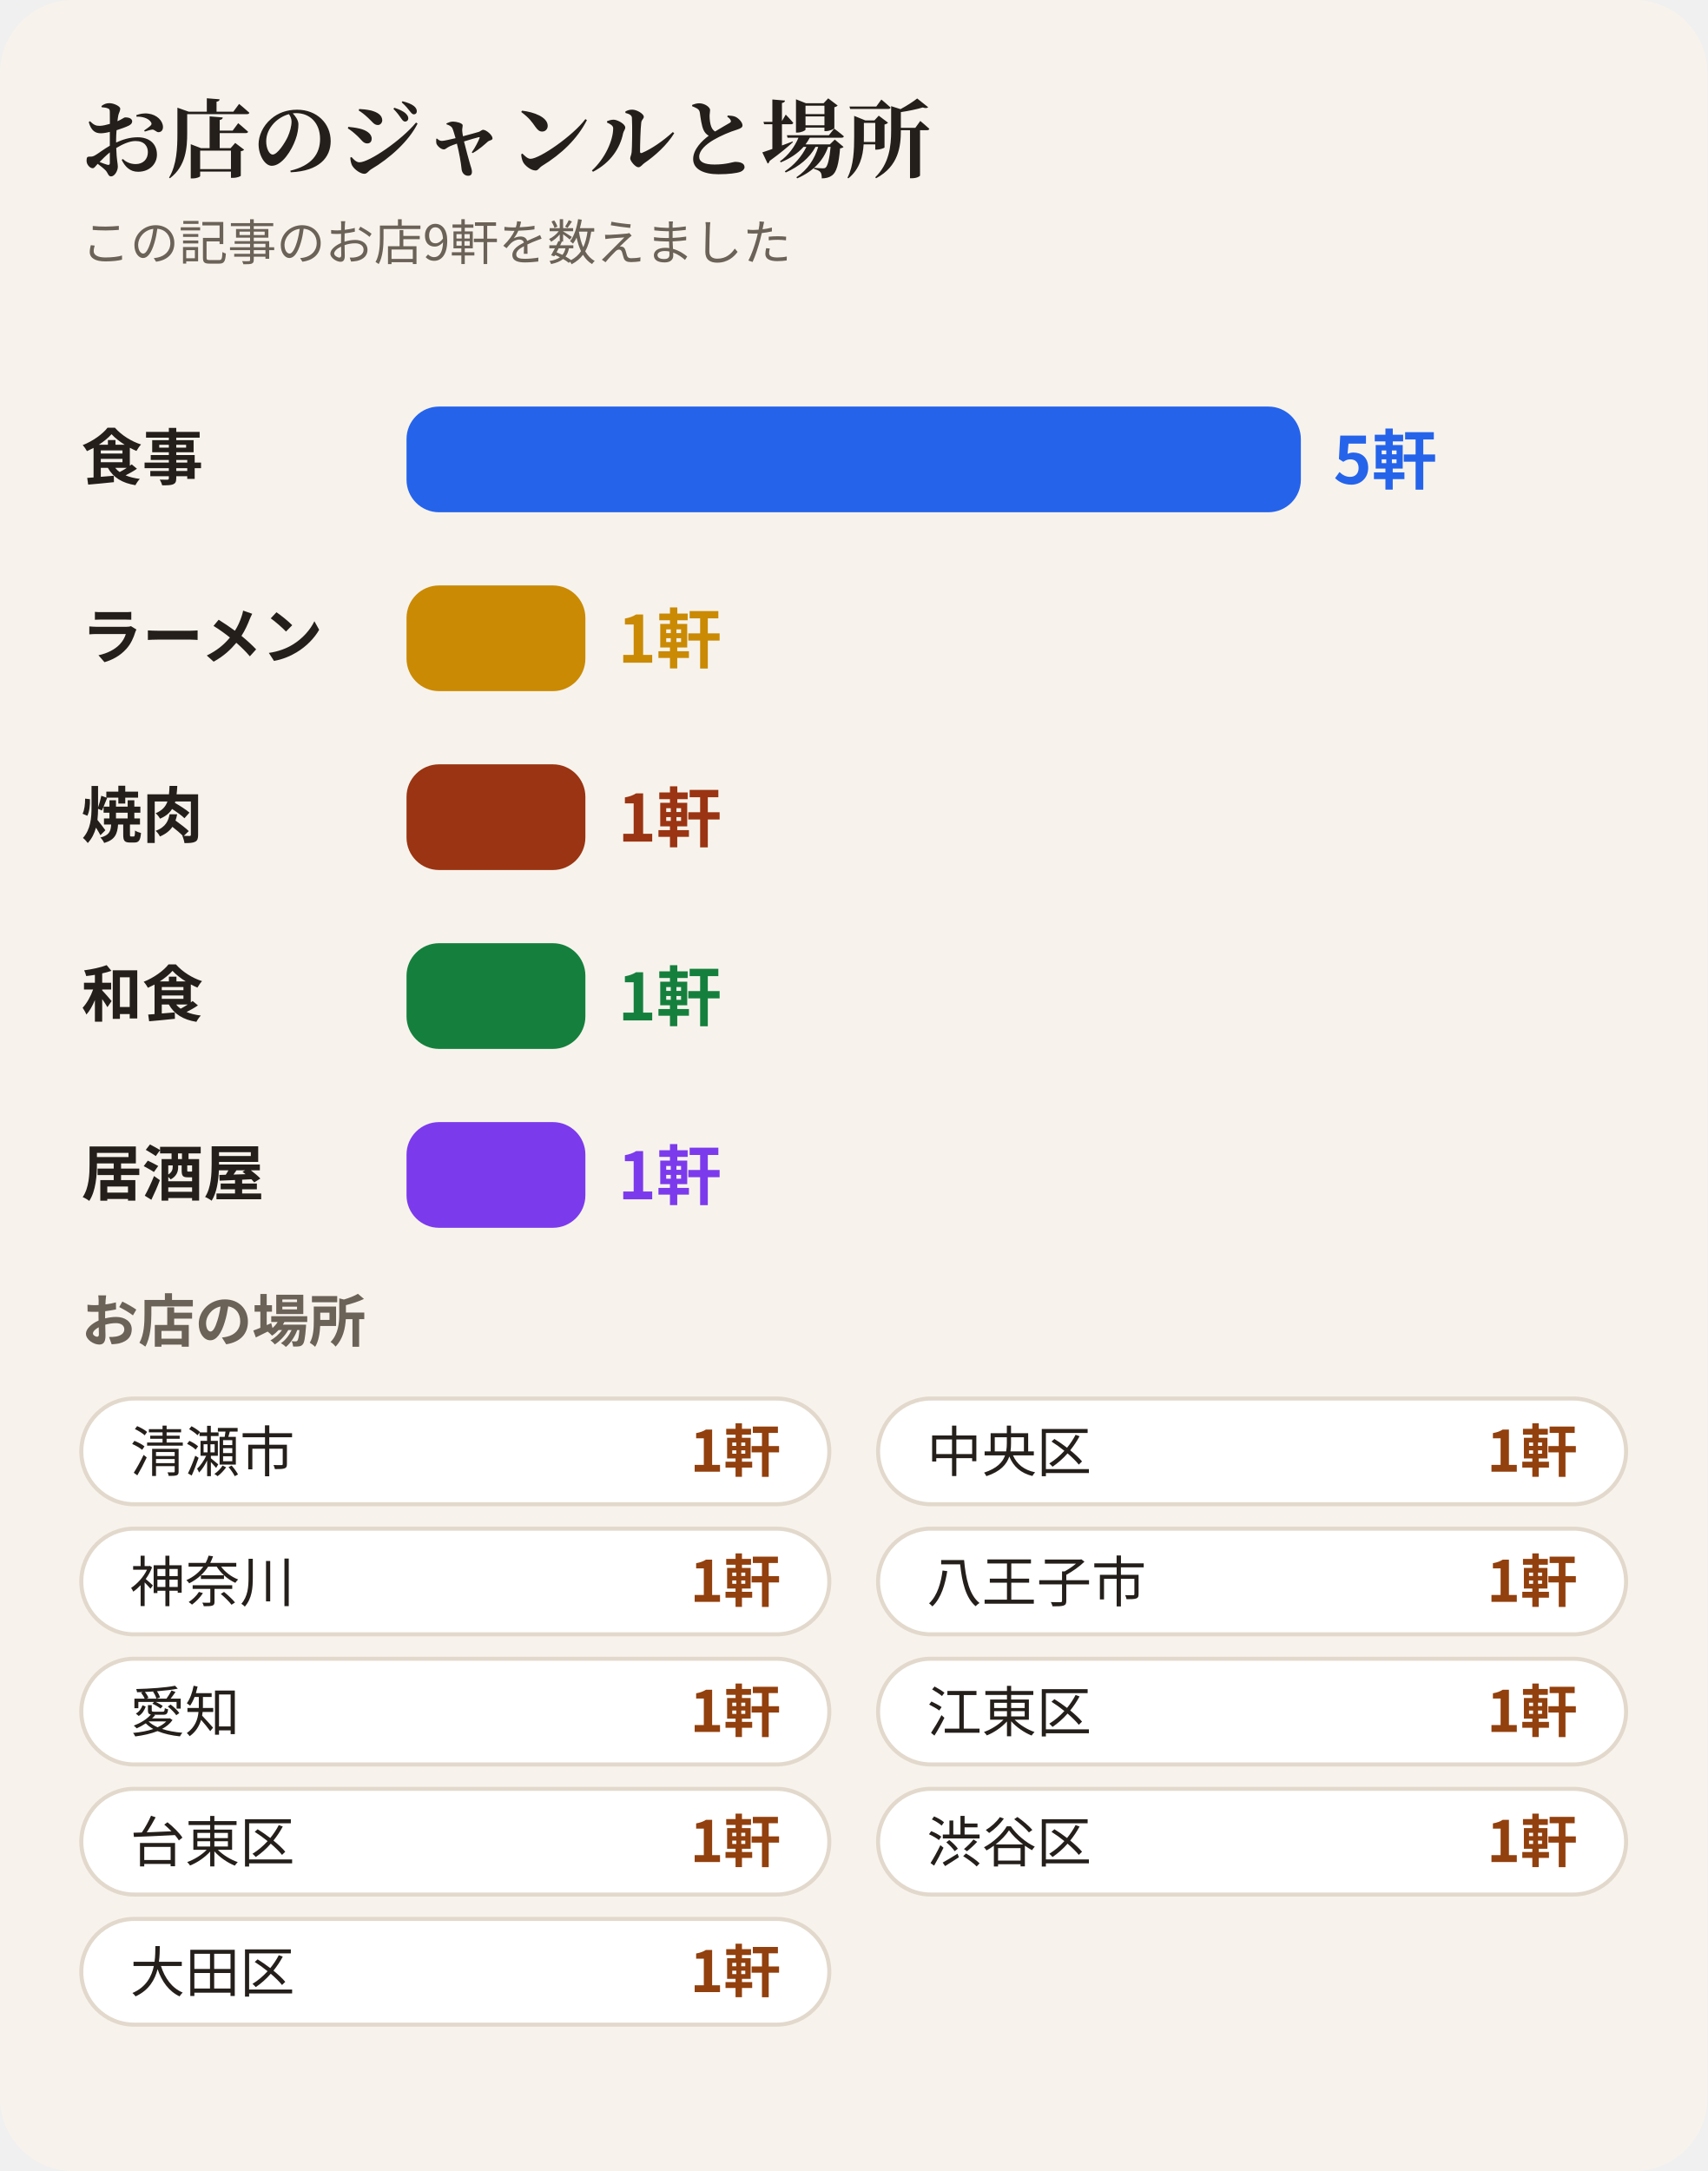
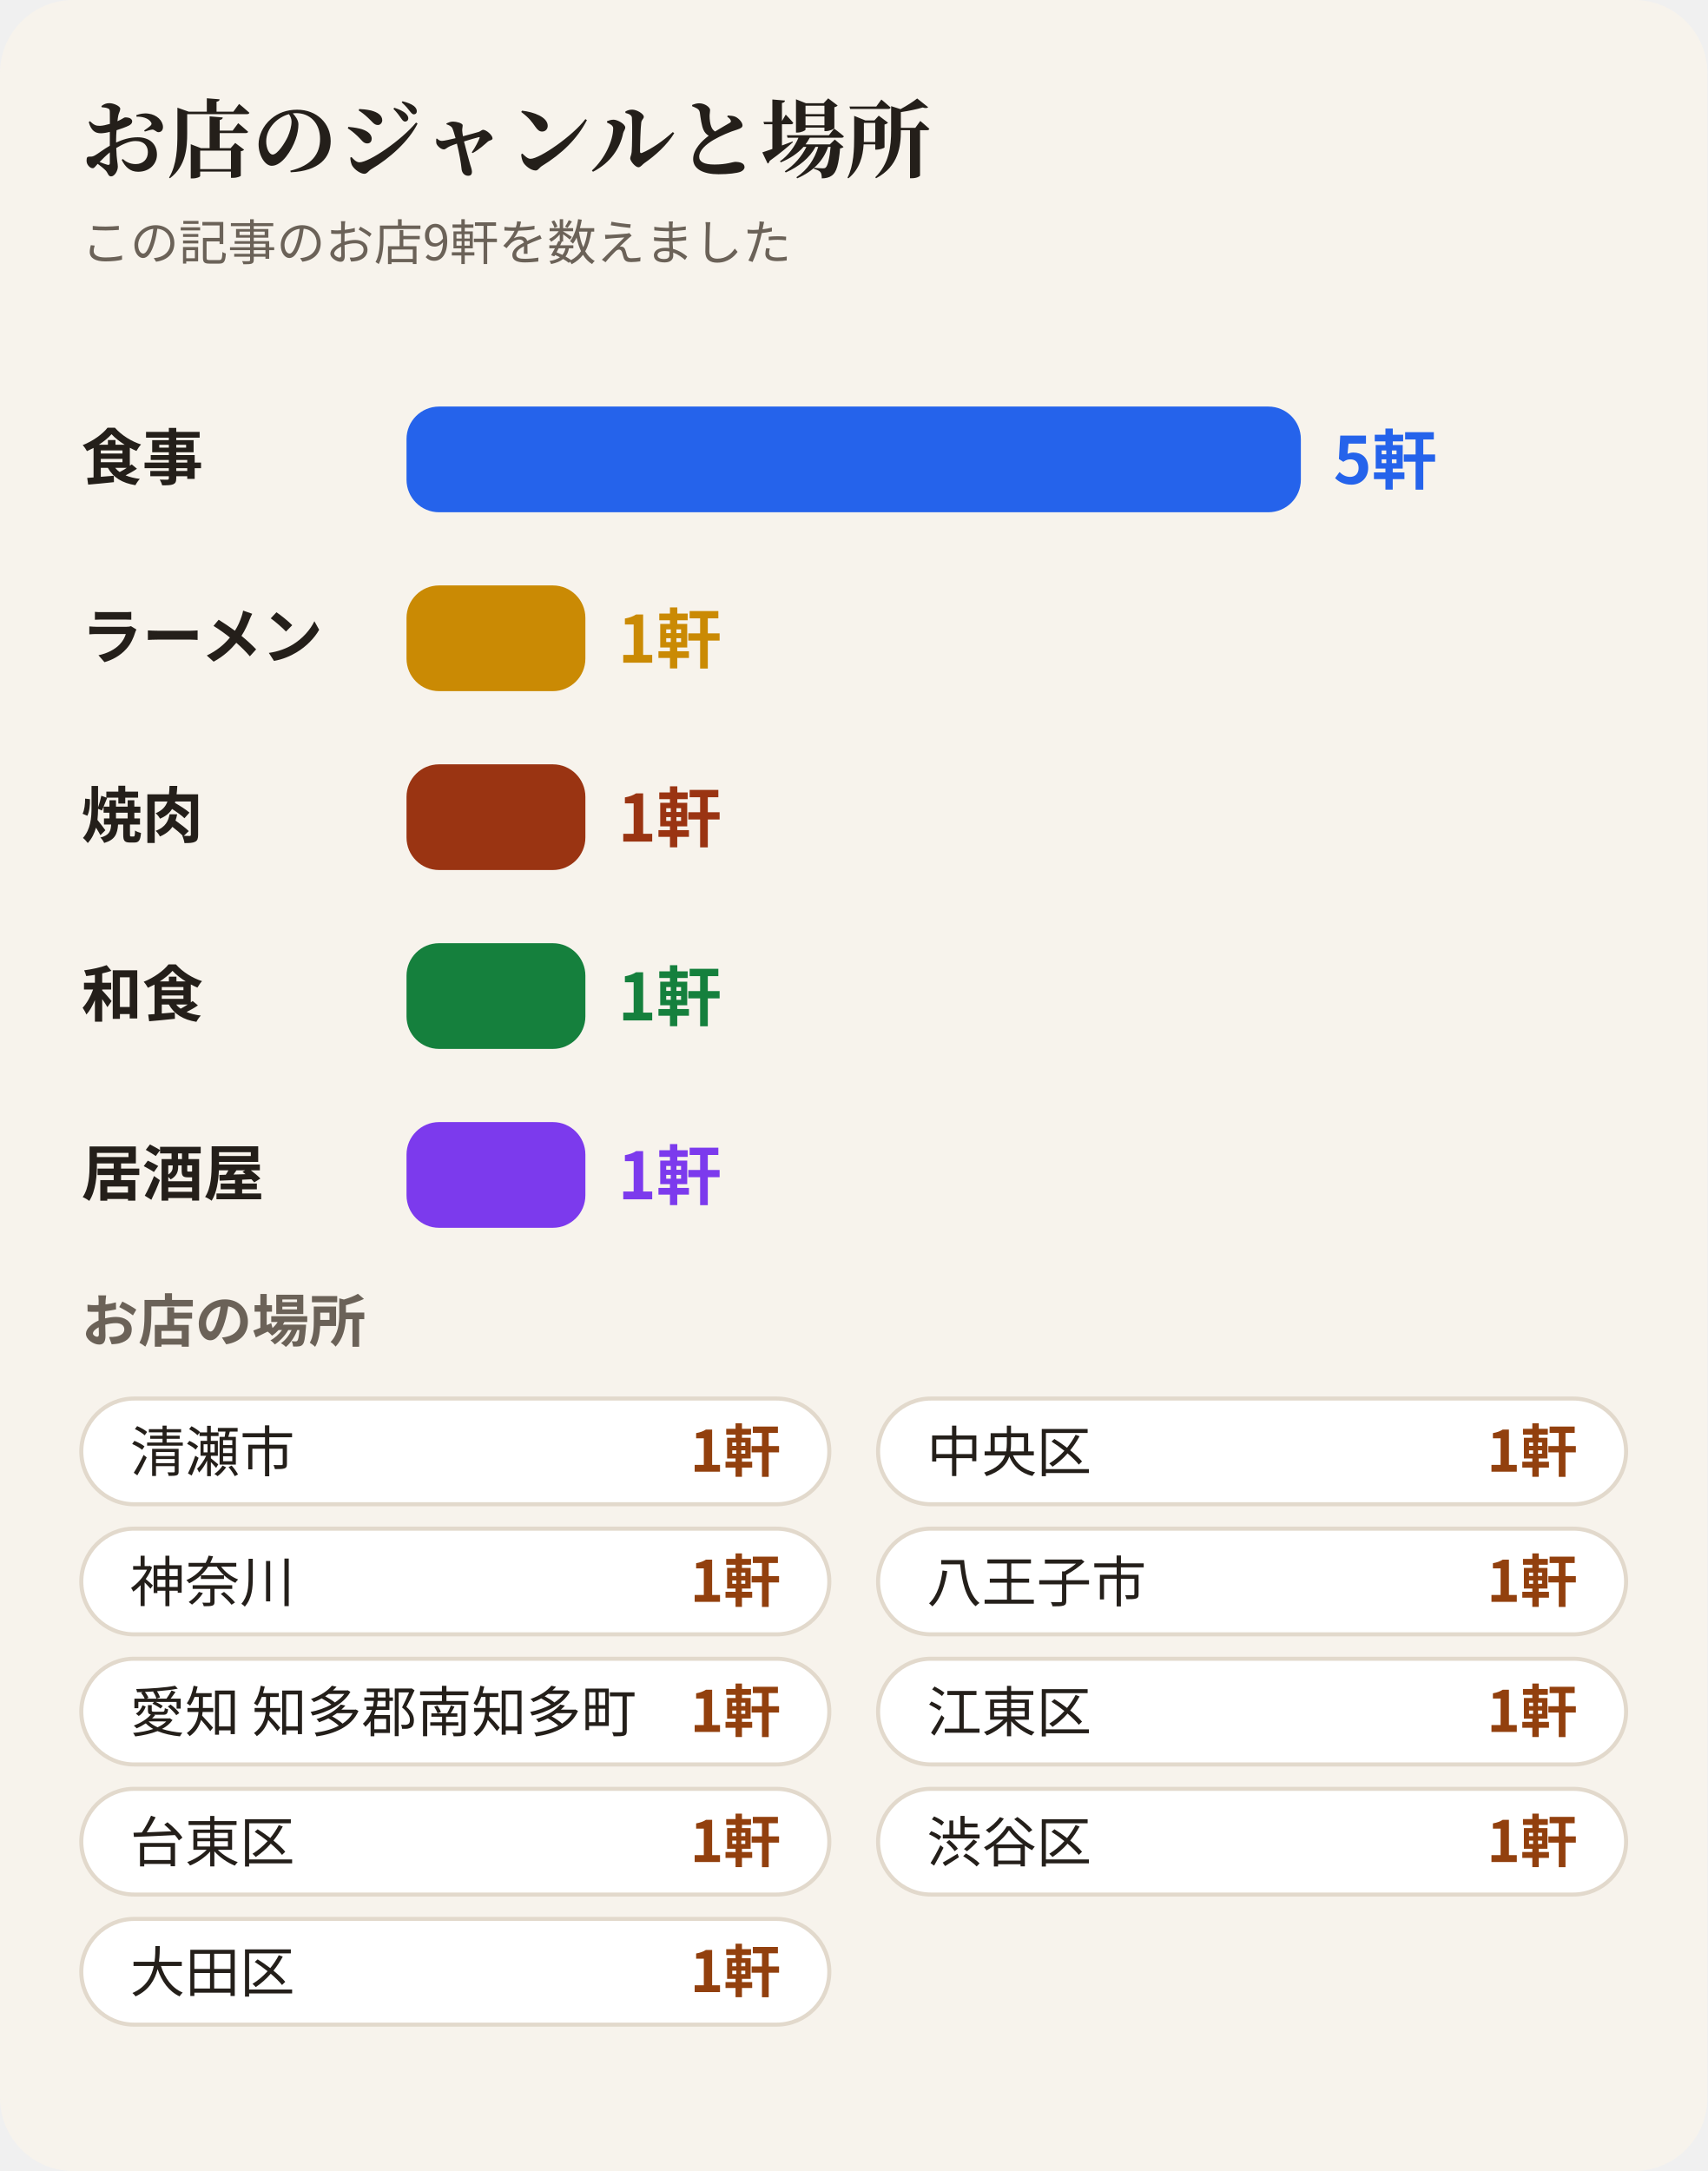
<svg xmlns="http://www.w3.org/2000/svg" viewBox="0 0 420 534" width="420" height="534" font-family="'Hiragino Sans','Noto Sans CJK JP','Noto Sans JP',sans-serif">
  <rect width="420" height="534" rx="18" fill="#F7F3EC" />
  <text x="20" y="42" font-size="21" font-weight="800" fill="#241F1A" font-family="'Hiragino Mincho ProN','Noto Serif CJK JP','Noto Serif JP',serif">お店のジャンルと場所</text>
  <text x="20" y="64" font-size="12" fill="#6B6258">この記事のお店9軒を数えました</text>
  <text x="20" y="118" font-size="15" font-weight="700" fill="#241F1A">食事</text>
  <rect x="100" y="100" width="220" height="26" rx="8" fill="#2563eb" />
  <text x="328" y="119" font-size="16" font-weight="800" fill="#2563eb">5軒</text>
  <text x="20" y="162" font-size="15" font-weight="700" fill="#241F1A">ラーメン</text>
  <rect x="100" y="144" width="44" height="26" rx="8" fill="#ca8a04" />
  <text x="152" y="163" font-size="16" font-weight="800" fill="#ca8a04">1軒</text>
  <text x="20" y="206" font-size="15" font-weight="700" fill="#241F1A">焼肉</text>
  <rect x="100" y="188" width="44" height="26" rx="8" fill="#9a3412" />
  <text x="152" y="207" font-size="16" font-weight="800" fill="#9a3412">1軒</text>
  <text x="20" y="250" font-size="15" font-weight="700" fill="#241F1A">和食</text>
  <rect x="100" y="232" width="44" height="26" rx="8" fill="#15803d" />
  <text x="152" y="251" font-size="16" font-weight="800" fill="#15803d">1軒</text>
  <text x="20" y="294" font-size="15" font-weight="700" fill="#241F1A">居酒屋</text>
  <rect x="100" y="276" width="44" height="26" rx="8" fill="#7c3aed" />
  <text x="152" y="295" font-size="16" font-weight="800" fill="#7c3aed">1軒</text>
  <text x="20" y="330" font-size="14" font-weight="700" fill="#6B6258">お店の場所</text>
  <rect x="20" y="344" width="184" height="26" rx="13" fill="#fff" stroke="#E2D9CC" />
  <text x="32" y="362" font-size="13.5" fill="#241F1A">清瀬市</text>
  <text x="192" y="362" font-size="14" font-weight="800" text-anchor="end" fill="#92400e">1軒</text>
  <rect x="216" y="344" width="184" height="26" rx="13" fill="#fff" stroke="#E2D9CC" />
  <text x="228" y="362" font-size="13.5" fill="#241F1A">中央区</text>
  <text x="388" y="362" font-size="14" font-weight="800" text-anchor="end" fill="#92400e">1軒</text>
  <rect x="20" y="376" width="184" height="26" rx="13" fill="#fff" stroke="#E2D9CC" />
  <text x="32" y="394" font-size="13.5" fill="#241F1A">神奈川</text>
  <text x="192" y="394" font-size="14" font-weight="800" text-anchor="end" fill="#92400e">1軒</text>
  <rect x="216" y="376" width="184" height="26" rx="13" fill="#fff" stroke="#E2D9CC" />
  <text x="228" y="394" font-size="13.5" fill="#241F1A">八王子市</text>
  <text x="388" y="394" font-size="14" font-weight="800" text-anchor="end" fill="#92400e">1軒</text>
  <rect x="20" y="408" width="184" height="26" rx="13" fill="#fff" stroke="#E2D9CC" />
-   <text x="32" y="426" font-size="13.5" fill="#241F1A">愛知</text>
+   <text x="32" y="426" font-size="13.5" fill="#241F1A">愛知 知多郡南知多町</text>
  <text x="192" y="426" font-size="14" font-weight="800" text-anchor="end" fill="#92400e">1軒</text>
  <rect x="216" y="408" width="184" height="26" rx="13" fill="#fff" stroke="#E2D9CC" />
  <text x="228" y="426" font-size="13.5" fill="#241F1A">江東区</text>
  <text x="388" y="426" font-size="14" font-weight="800" text-anchor="end" fill="#92400e">1軒</text>
  <rect x="20" y="440" width="184" height="26" rx="13" fill="#fff" stroke="#E2D9CC" />
  <text x="32" y="458" font-size="13.5" fill="#241F1A">台東区</text>
  <text x="192" y="458" font-size="14" font-weight="800" text-anchor="end" fill="#92400e">1軒</text>
  <rect x="216" y="440" width="184" height="26" rx="13" fill="#fff" stroke="#E2D9CC" />
  <text x="228" y="458" font-size="13.5" fill="#241F1A">渋谷区</text>
  <text x="388" y="458" font-size="14" font-weight="800" text-anchor="end" fill="#92400e">1軒</text>
  <rect x="20" y="472" width="184" height="26" rx="13" fill="#fff" stroke="#E2D9CC" />
  <text x="32" y="490" font-size="13.5" fill="#241F1A">大田区</text>
  <text x="192" y="490" font-size="14" font-weight="800" text-anchor="end" fill="#92400e">1軒</text>
</svg>
